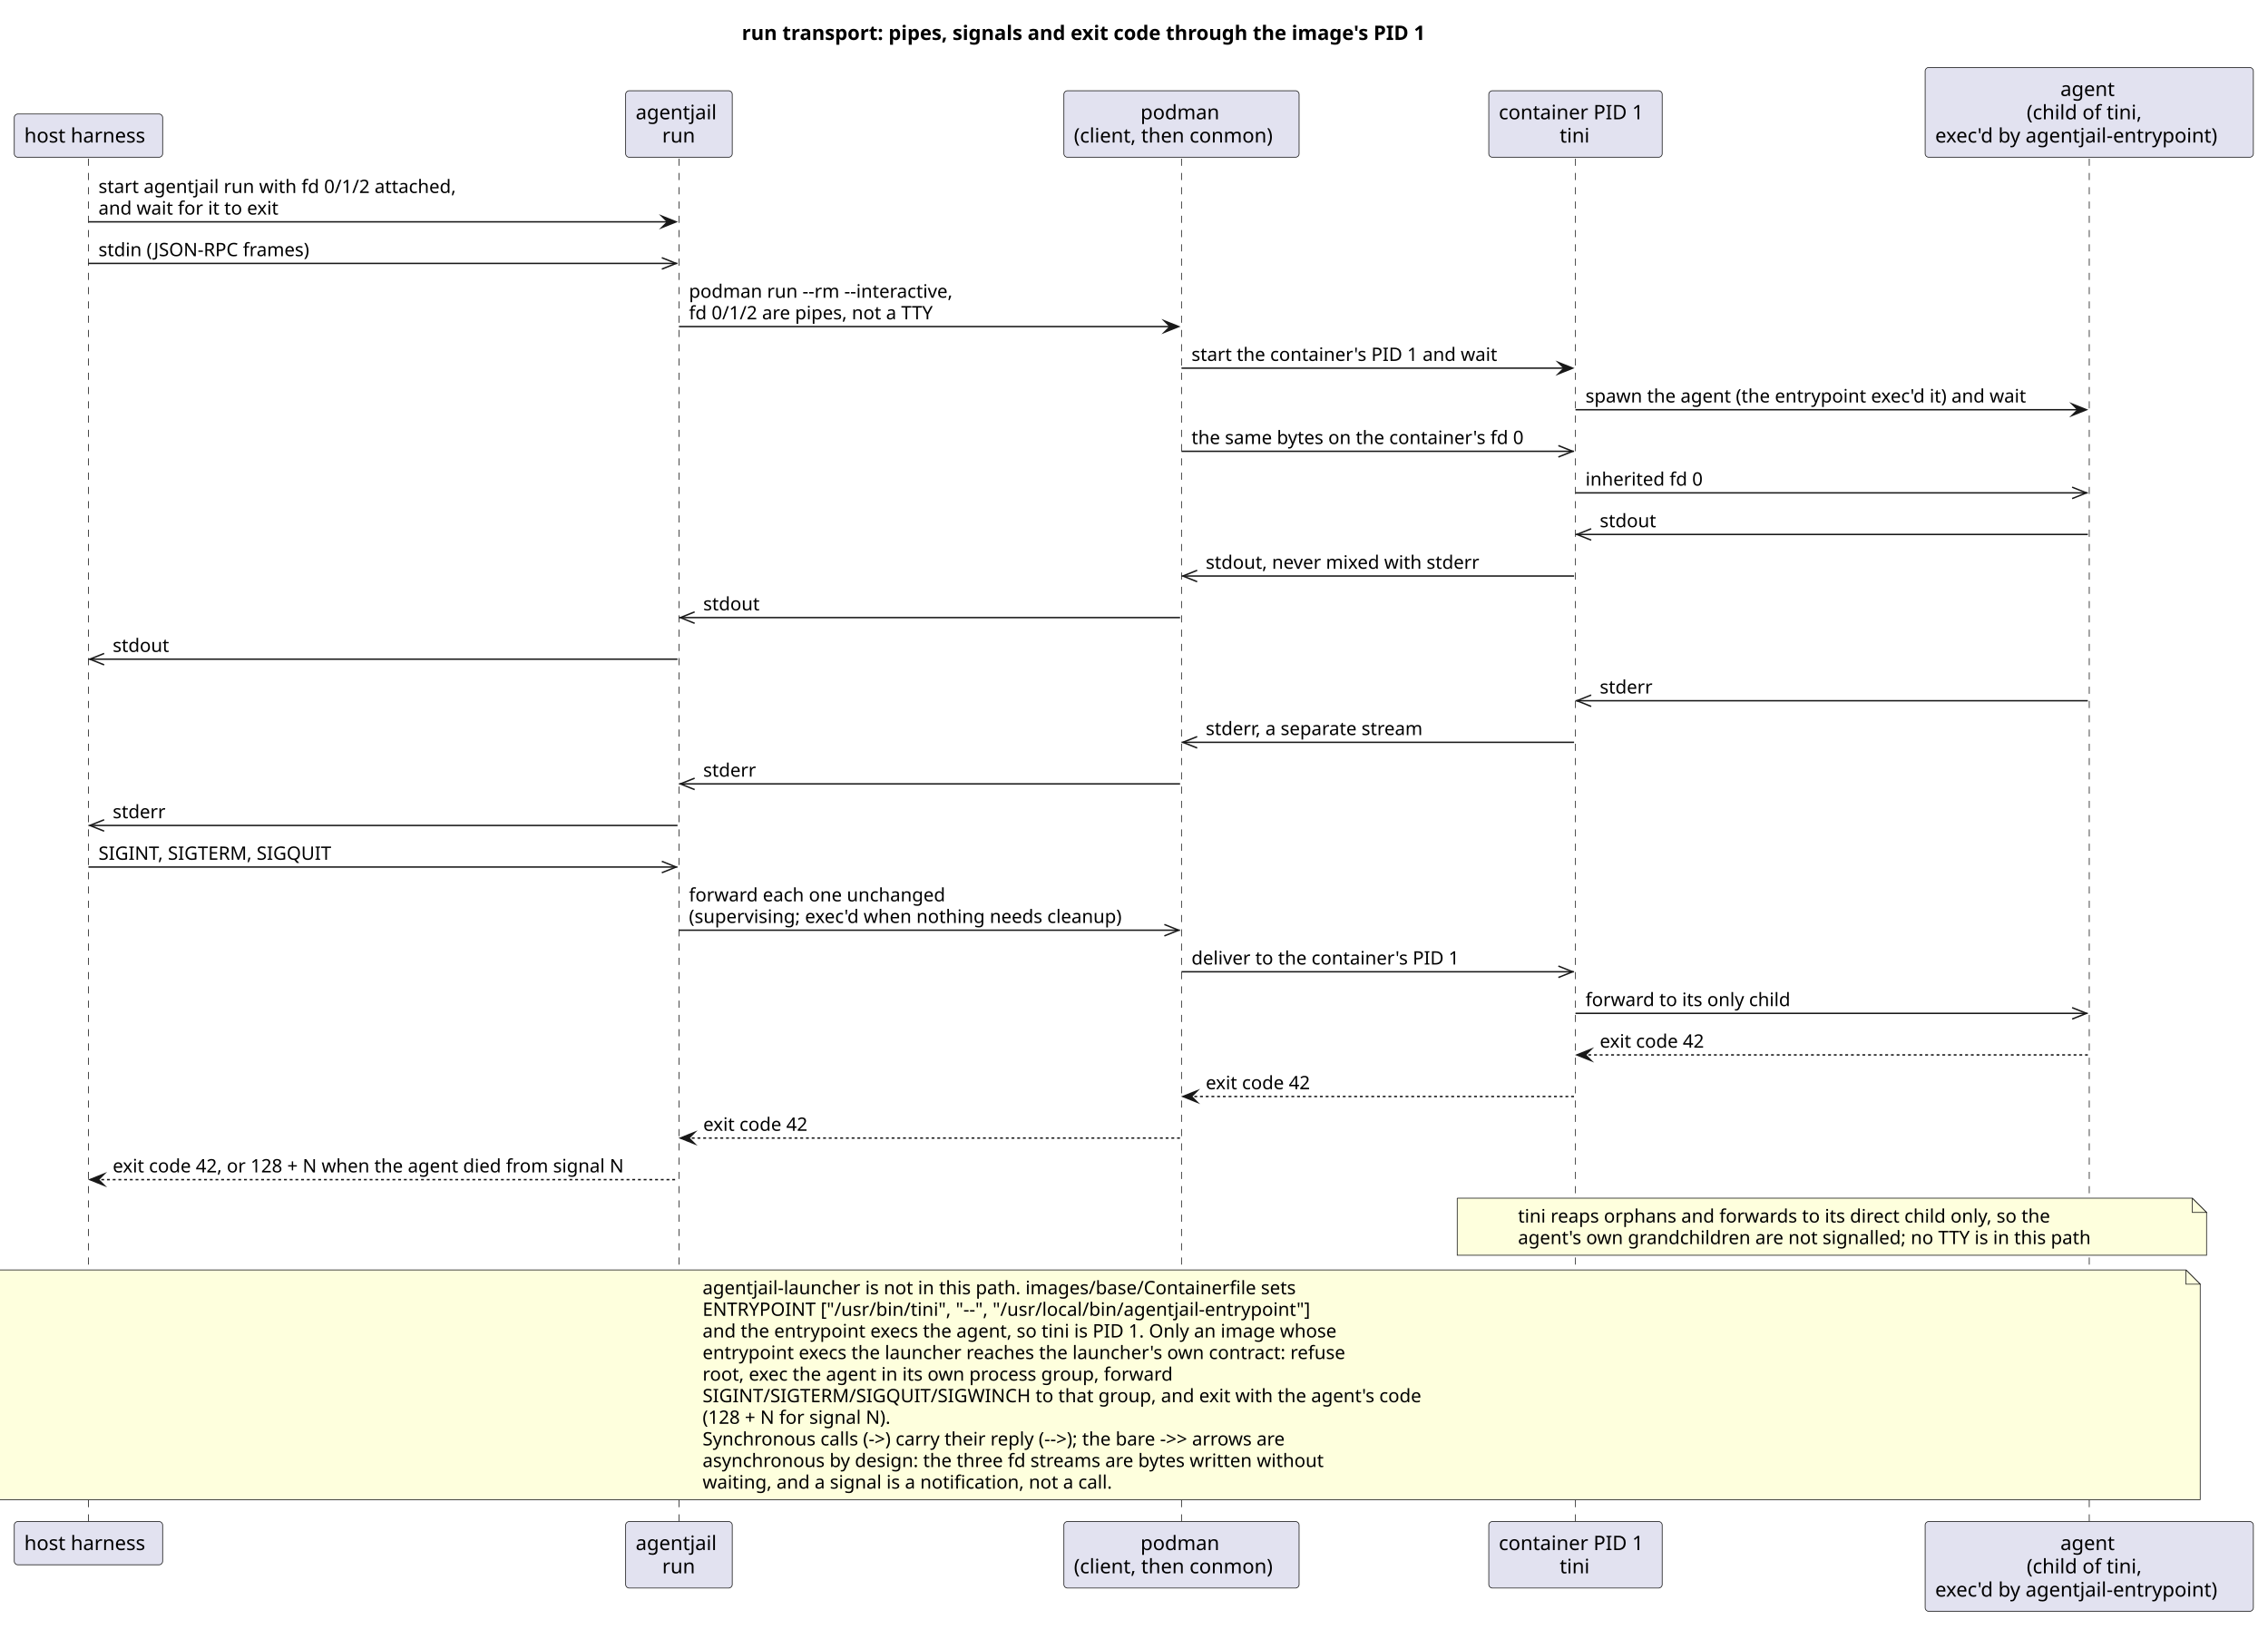
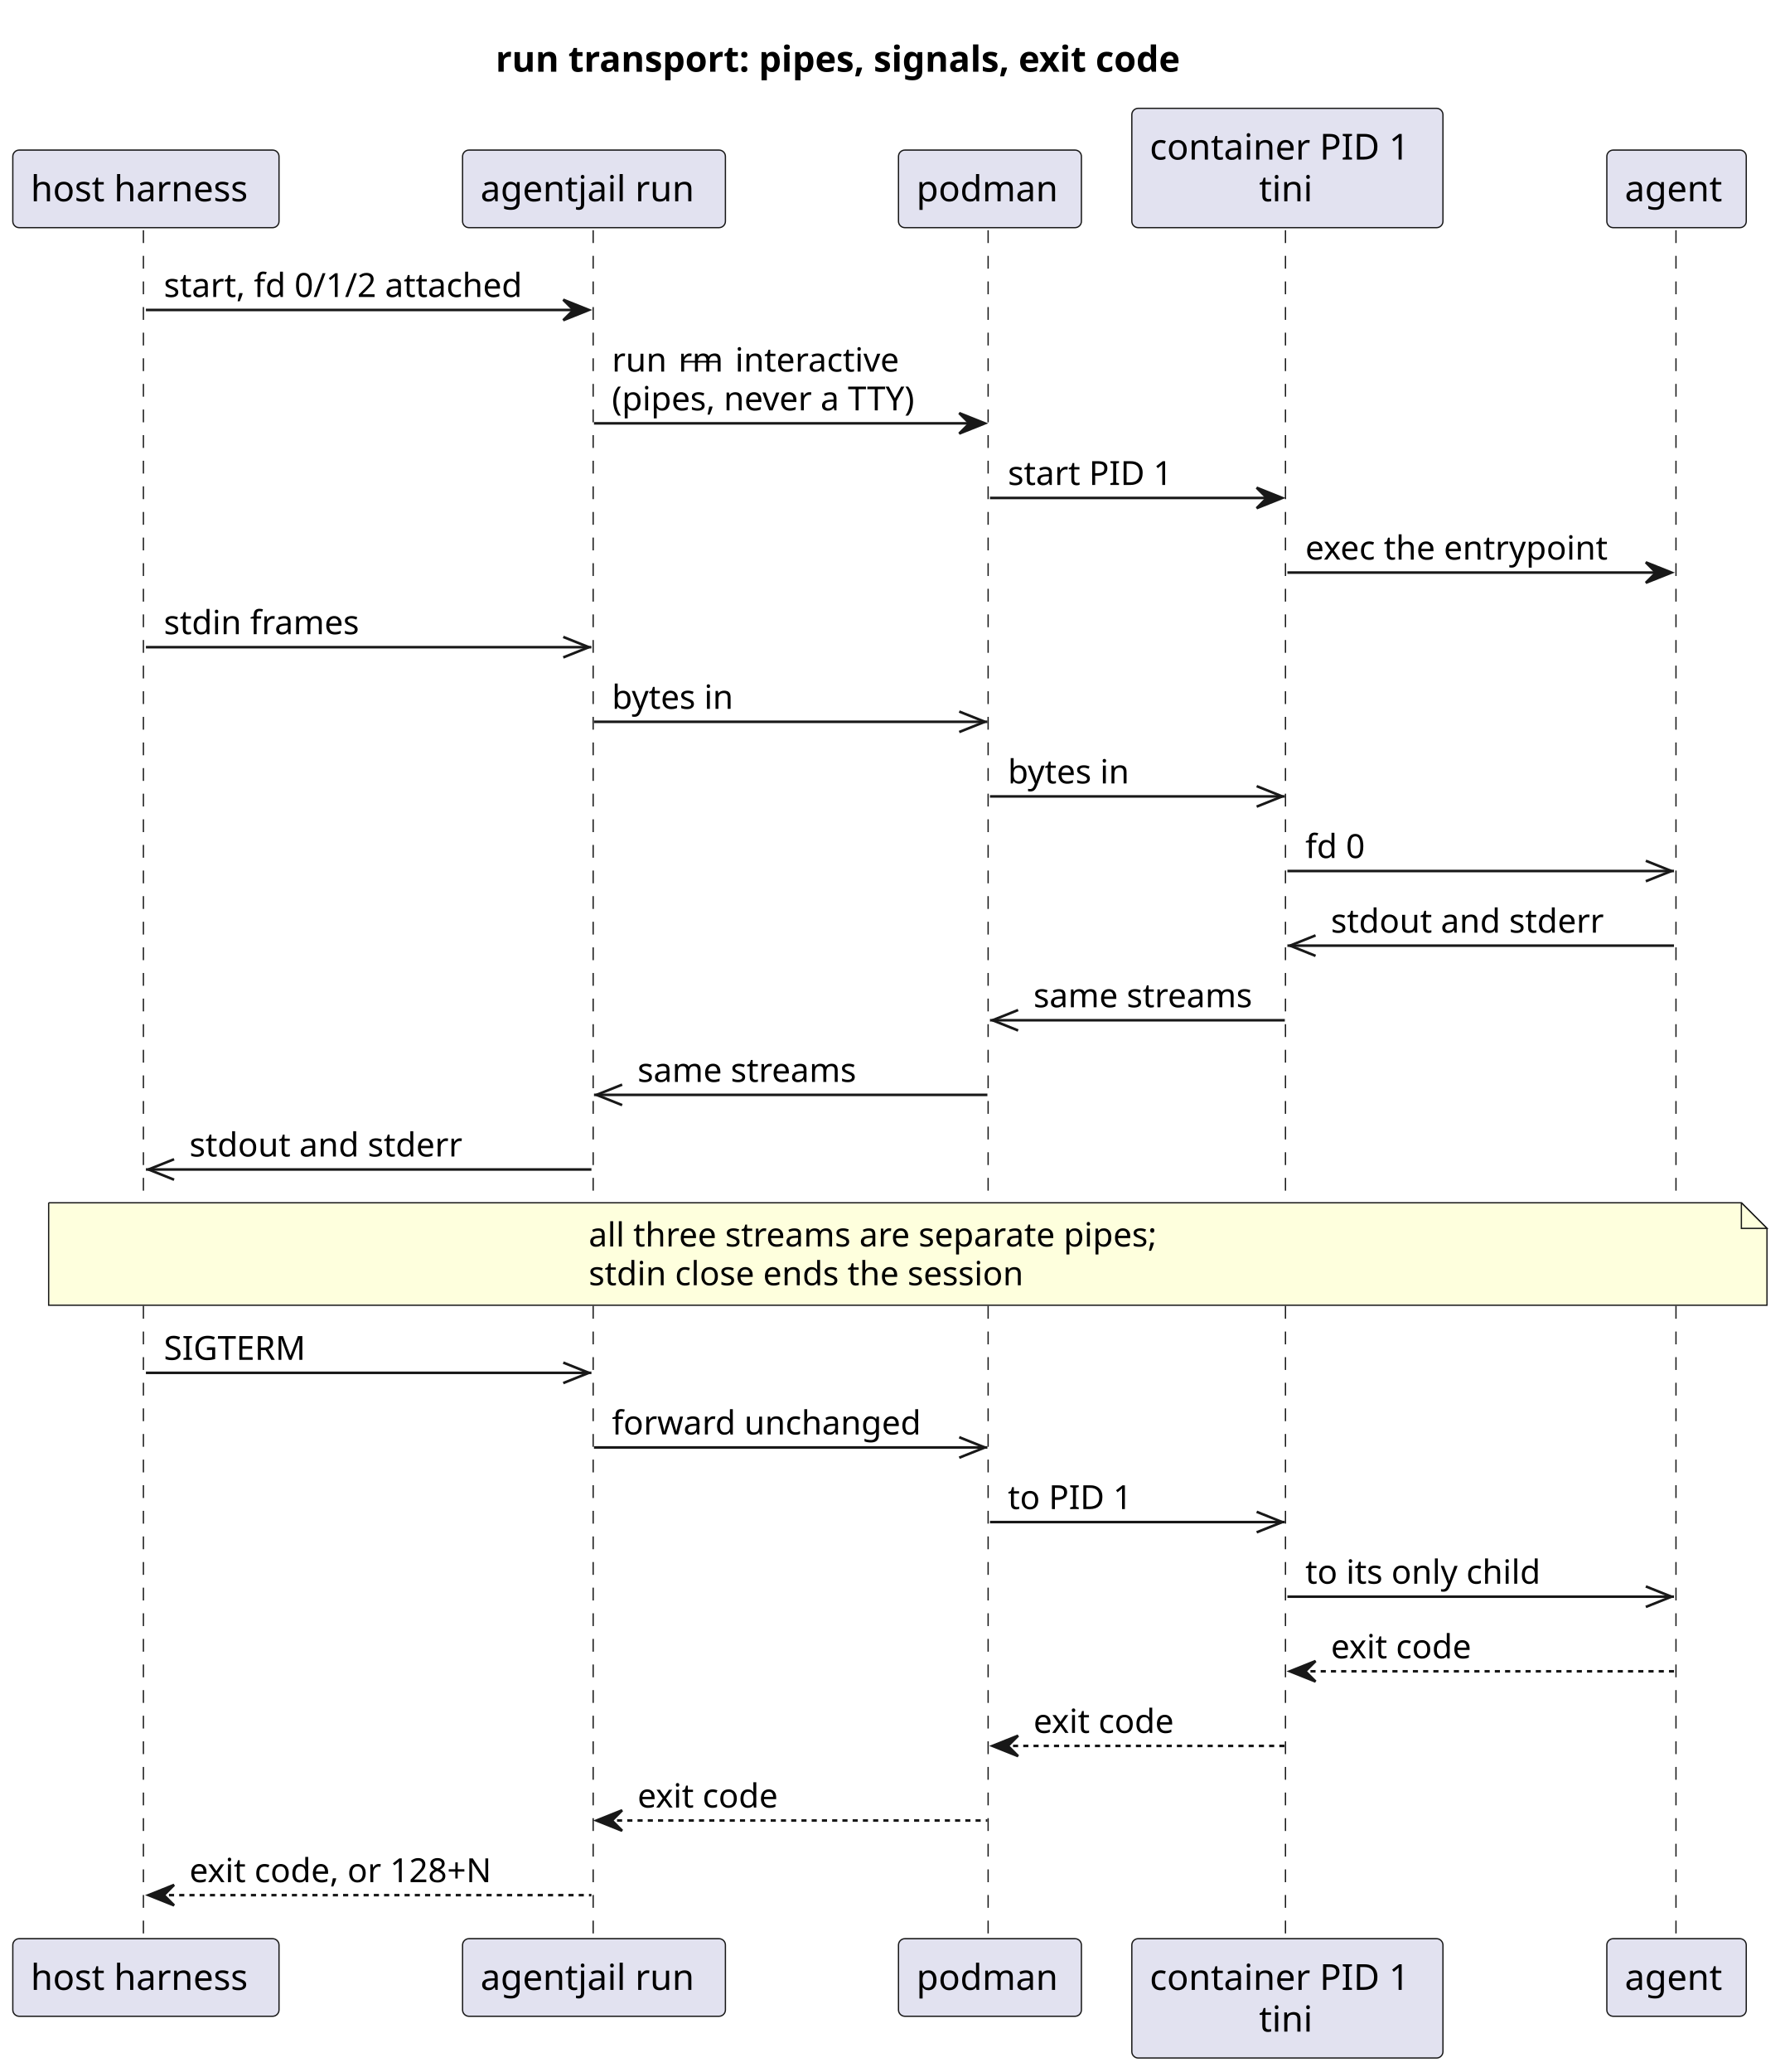
- <svg xmlns="http://www.w3.org/2000/svg" version="1.1" data-diagram-type="SEQUENCE" style="width:1589px;height:1141px;background:#FFFFFF;" width="1589px" height="1141px" viewBox="0 0 1589 1141" zoomAndPan="magnify" preserveAspectRatio="none" contentStyleType="text/css">
+ <svg xmlns="http://www.w3.org/2000/svg" contentStyleType="text/css" height="809px" preserveAspectRatio="none" style="width:697px;height:809px;background:#FFFFFF;" version="1.1" viewBox="0 0 697 809" width="697px" zoomAndPan="magnify">
  <defs />
-   <g font-family="sans-serif" lengthAdjust="spacing">
-     <g class="title" data-source-line="7">
-       <text x="519.72" y="27.995" fill="#000" font-size="14" textLength="548.297" font-weight="700">run transport: pipes, signals and exit code through the image's PID 1</text>
-     </g>
-     <g class="participant-lifeline" data-qualified-name="H" data-entity-uid="part1" id="part1-lifeline" data-source-line="9">
-       <g>
-         <rect x="58.477" y="111.188" width="8" height="955.047" fill="#000" fill-opacity="0" />
-         <line x1="61.977" y1="111.188" x2="61.977" y2="1066.234" style="stroke:#181818;stroke-width:0.5;stroke-dasharray:5,5;" />
-       </g>
-     </g>
-     <g class="participant-lifeline" data-qualified-name="C" data-entity-uid="part2" id="part2-lifeline" data-source-line="10">
-       <g>
-         <rect x="472.179" y="111.188" width="8" height="955.047" fill="#000" fill-opacity="0" />
-         <line x1="475.679" y1="111.188" x2="475.679" y2="1066.234" style="stroke:#181818;stroke-width:0.5;stroke-dasharray:5,5;" />
-       </g>
-     </g>
-     <g class="participant-lifeline" data-qualified-name="P" data-entity-uid="part3" id="part3-lifeline" data-source-line="11">
-       <g>
-         <rect x="824.27" y="111.188" width="8" height="955.047" fill="#000" fill-opacity="0" />
-         <line x1="827.77" y1="111.188" x2="827.77" y2="1066.234" style="stroke:#181818;stroke-width:0.5;stroke-dasharray:5,5;" />
-       </g>
-     </g>
-     <g class="participant-lifeline" data-qualified-name="T" data-entity-uid="part4" id="part4-lifeline" data-source-line="12">
-       <g>
-         <rect x="1100.316" y="111.188" width="8" height="955.047" fill="#000" fill-opacity="0" />
-         <line x1="1103.816" y1="111.188" x2="1103.816" y2="1066.234" style="stroke:#181818;stroke-width:0.5;stroke-dasharray:5,5;" />
-       </g>
-     </g>
-     <g class="participant-lifeline" data-qualified-name="A" data-entity-uid="part5" id="part5-lifeline" data-source-line="13">
-       <g>
-         <rect x="1460.266" y="111.188" width="8" height="955.047" fill="#000" fill-opacity="0" />
-         <line x1="1463.766" y1="111.188" x2="1463.766" y2="1066.234" style="stroke:#181818;stroke-width:0.5;stroke-dasharray:5,5;" />
-       </g>
-     </g>
-     <g class="participant participant-head" data-qualified-name="H" data-entity-uid="part1" id="part1-head" data-source-line="9">
-       <rect x="10" y="79.891" width="103.954" height="30.297" fill="#E2E2F0" style="stroke:#181818;stroke-width:0.5;" rx="2.5" ry="2.5" />
-       <text x="17" y="99.886" fill="#000" font-size="14" textLength="89.954">host harness</text>
-     </g>
-     <g class="participant participant-head" data-qualified-name="C" data-entity-uid="part2" id="part2-head" data-source-line="10">
-       <rect x="438.334" y="63.594" width="74.689" height="46.594" fill="#E2E2F0" style="stroke:#181818;stroke-width:0.5;" rx="2.5" ry="2.5" />
-       <text x="445.334" y="83.589" fill="#000" font-size="14" textLength="60.689">agentjail</text>
-       <text x="463.928" y="99.886" fill="#000" font-size="14" textLength="23.502">run</text>
-     </g>
-     <g class="participant participant-head" data-qualified-name="P" data-entity-uid="part3" id="part3-head" data-source-line="11">
-       <rect x="745.376" y="63.594" width="164.787" height="46.594" fill="#E2E2F0" style="stroke:#181818;stroke-width:0.5;" rx="2.5" ry="2.5" />
-       <text x="799.056" y="83.589" fill="#000" font-size="14" textLength="57.429">podman</text>
-       <text x="752.376" y="99.886" fill="#000" font-size="14" textLength="150.787">(client, then conmon)</text>
-     </g>
-     <g class="participant participant-head" data-qualified-name="T" data-entity-uid="part4" id="part4-head" data-source-line="12">
-       <rect x="1043.069" y="63.594" width="121.495" height="46.594" fill="#E2E2F0" style="stroke:#181818;stroke-width:0.5;" rx="2.5" ry="2.5" />
-       <text x="1050.069" y="83.589" fill="#000" font-size="14" textLength="107.495">container PID 1</text>
-       <text x="1092.746" y="99.886" fill="#000" font-size="14" textLength="22.142">tini</text>
-     </g>
-     <g class="participant participant-head" data-qualified-name="A" data-entity-uid="part5" id="part5-head" data-source-line="13">
-       <rect x="1348.796" y="47.297" width="229.94" height="62.891" fill="#E2E2F0" style="stroke:#181818;stroke-width:0.5;" rx="2.5" ry="2.5" />
-       <text x="1443.545" y="67.292" fill="#000" font-size="14" textLength="40.441">agent</text>
-       <text x="1419.924" y="83.589" fill="#000" font-size="14" textLength="87.685">(child of tini,</text>
-       <text x="1355.796" y="99.886" fill="#000" font-size="14" textLength="215.94">exec'd by agentjail-entrypoint)</text>
-     </g>
-     <g class="participant participant-tail" data-qualified-name="H" data-entity-uid="part1" id="part1-tail" data-source-line="9">
-       <rect x="10" y="1066.234" width="103.954" height="30.297" fill="#E2E2F0" style="stroke:#181818;stroke-width:0.5;" rx="2.5" ry="2.5" />
-       <text x="17" y="1086.229" fill="#000" font-size="14" textLength="89.954">host harness</text>
-     </g>
-     <g class="participant participant-tail" data-qualified-name="C" data-entity-uid="part2" id="part2-tail" data-source-line="10">
-       <rect x="438.334" y="1066.234" width="74.689" height="46.594" fill="#E2E2F0" style="stroke:#181818;stroke-width:0.5;" rx="2.5" ry="2.5" />
-       <text x="445.334" y="1086.229" fill="#000" font-size="14" textLength="60.689">agentjail</text>
-       <text x="463.928" y="1102.526" fill="#000" font-size="14" textLength="23.502">run</text>
-     </g>
-     <g class="participant participant-tail" data-qualified-name="P" data-entity-uid="part3" id="part3-tail" data-source-line="11">
-       <rect x="745.376" y="1066.234" width="164.787" height="46.594" fill="#E2E2F0" style="stroke:#181818;stroke-width:0.5;" rx="2.5" ry="2.5" />
-       <text x="799.056" y="1086.229" fill="#000" font-size="14" textLength="57.429">podman</text>
-       <text x="752.376" y="1102.526" fill="#000" font-size="14" textLength="150.787">(client, then conmon)</text>
-     </g>
-     <g class="participant participant-tail" data-qualified-name="T" data-entity-uid="part4" id="part4-tail" data-source-line="12">
-       <rect x="1043.069" y="1066.234" width="121.495" height="46.594" fill="#E2E2F0" style="stroke:#181818;stroke-width:0.5;" rx="2.5" ry="2.5" />
-       <text x="1050.069" y="1086.229" fill="#000" font-size="14" textLength="107.495">container PID 1</text>
-       <text x="1092.746" y="1102.526" fill="#000" font-size="14" textLength="22.142">tini</text>
-     </g>
-     <g class="participant participant-tail" data-qualified-name="A" data-entity-uid="part5" id="part5-tail" data-source-line="13">
-       <rect x="1348.796" y="1066.234" width="229.94" height="62.891" fill="#E2E2F0" style="stroke:#181818;stroke-width:0.5;" rx="2.5" ry="2.5" />
-       <text x="1443.545" y="1086.229" fill="#000" font-size="14" textLength="40.441">agent</text>
-       <text x="1419.924" y="1102.526" fill="#000" font-size="14" textLength="87.685">(child of tini,</text>
-       <text x="1355.796" y="1118.823" fill="#000" font-size="14" textLength="215.94">exec'd by agentjail-entrypoint)</text>
-     </g>
-     <g class="message" data-entity-1="part1" data-entity-2="part2" id="msg1" data-source-line="15">
-       <polygon points="463.679,151.453,473.679,155.453,463.679,159.453,467.679,155.453" fill="#181818" style="stroke:#181818;stroke-width:1;stroke-linejoin:miter;stroke-miterlimit:10;" />
-       <line x1="61.977" y1="155.453" x2="469.679" y2="155.453" style="stroke:#181818;stroke-width:1;" />
-       <text x="68.977" y="135.254" fill="#000" font-size="13" textLength="269.128">start agentjail run with fd 0/1/2 attached,</text>
-       <text x="68.977" y="150.387" fill="#000" font-size="13" textLength="136.462">and wait for it to exit</text>
-     </g>
-     <g class="message" data-entity-1="part1" data-entity-2="part2" id="msg2" data-source-line="16">
-       <line x1="473.679" y1="184.586" x2="463.679" y2="180.586" style="stroke:#181818;stroke-width:1;" />
-       <line x1="473.679" y1="184.586" x2="463.679" y2="188.586" style="stroke:#181818;stroke-width:1;" />
-       <line x1="61.977" y1="184.586" x2="474.679" y2="184.586" style="stroke:#181818;stroke-width:1;" />
-       <text x="68.977" y="179.52" fill="#000" font-size="13" textLength="158.387">stdin (JSON-RPC frames)</text>
-     </g>
-     <g class="message" data-entity-1="part2" data-entity-2="part3" id="msg3" data-source-line="17">
-       <polygon points="815.77,224.852,825.77,228.852,815.77,232.852,819.77,228.852" fill="#181818" style="stroke:#181818;stroke-width:1;stroke-linejoin:miter;stroke-miterlimit:10;" />
-       <line x1="475.679" y1="228.852" x2="821.77" y2="228.852" style="stroke:#181818;stroke-width:1;" />
-       <text x="482.679" y="208.653" fill="#000" font-size="13" textLength="198.256">podman run --rm --interactive,</text>
-       <text x="482.679" y="223.786" fill="#000" font-size="13" textLength="184.603">fd 0/1/2 are pipes, not a TTY</text>
-     </g>
-     <g class="message" data-entity-1="part3" data-entity-2="part4" id="msg4" data-source-line="18">
-       <polygon points="1091.816,253.984,1101.816,257.984,1091.816,261.984,1095.816,257.984" fill="#181818" style="stroke:#181818;stroke-width:1;stroke-linejoin:miter;stroke-miterlimit:10;" />
-       <line x1="827.77" y1="257.984" x2="1097.816" y2="257.984" style="stroke:#181818;stroke-width:1;" />
-       <text x="834.77" y="252.918" fill="#000" font-size="13" textLength="230.071">start the container's PID 1 and wait</text>
-     </g>
-     <g class="message" data-entity-1="part4" data-entity-2="part5" id="msg5" data-source-line="19">
-       <polygon points="1451.766,283.117,1461.766,287.117,1451.766,291.117,1455.766,287.117" fill="#181818" style="stroke:#181818;stroke-width:1;stroke-linejoin:miter;stroke-miterlimit:10;" />
-       <line x1="1103.816" y1="287.117" x2="1457.766" y2="287.117" style="stroke:#181818;stroke-width:1;" />
-       <text x="1110.816" y="282.051" fill="#000" font-size="13" textLength="335.95">spawn the agent (the entrypoint exec'd it) and wait</text>
-     </g>
-     <g class="message" data-entity-1="part3" data-entity-2="part4" id="msg6" data-source-line="20">
-       <line x1="1101.816" y1="316.25" x2="1091.816" y2="312.25" style="stroke:#181818;stroke-width:1;" />
-       <line x1="1101.816" y1="316.25" x2="1091.816" y2="320.25" style="stroke:#181818;stroke-width:1;" />
-       <line x1="827.77" y1="316.25" x2="1102.816" y2="316.25" style="stroke:#181818;stroke-width:1;" />
-       <text x="834.77" y="311.184" fill="#000" font-size="13" textLength="252.046">the same bytes on the container's fd 0</text>
-     </g>
-     <g class="message" data-entity-1="part4" data-entity-2="part5" id="msg7" data-source-line="21">
-       <line x1="1461.766" y1="345.383" x2="1451.766" y2="341.383" style="stroke:#181818;stroke-width:1;" />
-       <line x1="1461.766" y1="345.383" x2="1451.766" y2="349.383" style="stroke:#181818;stroke-width:1;" />
-       <line x1="1103.816" y1="345.383" x2="1462.766" y2="345.383" style="stroke:#181818;stroke-width:1;" />
-       <text x="1110.816" y="340.317" fill="#000" font-size="13" textLength="87.756">inherited fd 0</text>
-     </g>
-     <g class="message" data-entity-1="part5" data-entity-2="part4" id="msg8" data-source-line="22">
-       <line x1="1104.816" y1="374.516" x2="1114.816" y2="370.516" style="stroke:#181818;stroke-width:1;" />
-       <line x1="1104.816" y1="374.516" x2="1114.816" y2="378.516" style="stroke:#181818;stroke-width:1;" />
-       <line x1="1103.816" y1="374.516" x2="1462.766" y2="374.516" style="stroke:#181818;stroke-width:1;" />
-       <text x="1120.816" y="369.45" fill="#000" font-size="13" textLength="41.412">stdout</text>
-     </g>
-     <g class="message" data-entity-1="part4" data-entity-2="part3" id="msg9" data-source-line="23">
-       <line x1="828.77" y1="403.648" x2="838.77" y2="399.648" style="stroke:#181818;stroke-width:1;" />
-       <line x1="828.77" y1="403.648" x2="838.77" y2="407.648" style="stroke:#181818;stroke-width:1;" />
-       <line x1="827.77" y1="403.648" x2="1102.816" y2="403.648" style="stroke:#181818;stroke-width:1;" />
-       <text x="844.77" y="398.583" fill="#000" font-size="13" textLength="205.956">stdout, never mixed with stderr</text>
-     </g>
-     <g class="message" data-entity-1="part3" data-entity-2="part2" id="msg10" data-source-line="24">
-       <line x1="476.679" y1="432.781" x2="486.679" y2="428.781" style="stroke:#181818;stroke-width:1;" />
-       <line x1="476.679" y1="432.781" x2="486.679" y2="436.781" style="stroke:#181818;stroke-width:1;" />
-       <line x1="475.679" y1="432.781" x2="826.77" y2="432.781" style="stroke:#181818;stroke-width:1;" />
-       <text x="492.679" y="427.715" fill="#000" font-size="13" textLength="41.412">stdout</text>
-     </g>
-     <g class="message" data-entity-1="part2" data-entity-2="part1" id="msg11" data-source-line="25">
-       <line x1="62.977" y1="461.914" x2="72.977" y2="457.914" style="stroke:#181818;stroke-width:1;" />
-       <line x1="62.977" y1="461.914" x2="72.977" y2="465.914" style="stroke:#181818;stroke-width:1;" />
-       <line x1="61.977" y1="461.914" x2="474.679" y2="461.914" style="stroke:#181818;stroke-width:1;" />
-       <text x="78.977" y="456.848" fill="#000" font-size="13" textLength="41.412">stdout</text>
-     </g>
-     <g class="message" data-entity-1="part5" data-entity-2="part4" id="msg12" data-source-line="26">
-       <line x1="1104.816" y1="491.047" x2="1114.816" y2="487.047" style="stroke:#181818;stroke-width:1;" />
-       <line x1="1104.816" y1="491.047" x2="1114.816" y2="495.047" style="stroke:#181818;stroke-width:1;" />
-       <line x1="1103.816" y1="491.047" x2="1462.766" y2="491.047" style="stroke:#181818;stroke-width:1;" />
-       <text x="1120.816" y="485.981" fill="#000" font-size="13" textLength="38.81">stderr</text>
-     </g>
-     <g class="message" data-entity-1="part4" data-entity-2="part3" id="msg13" data-source-line="27">
-       <line x1="828.77" y1="520.18" x2="838.77" y2="516.18" style="stroke:#181818;stroke-width:1;" />
-       <line x1="828.77" y1="520.18" x2="838.77" y2="524.18" style="stroke:#181818;stroke-width:1;" />
-       <line x1="827.77" y1="520.18" x2="1102.816" y2="520.18" style="stroke:#181818;stroke-width:1;" />
-       <text x="844.77" y="515.114" fill="#000" font-size="13" textLength="166.543">stderr, a separate stream</text>
-     </g>
-     <g class="message" data-entity-1="part3" data-entity-2="part2" id="msg14" data-source-line="28">
-       <line x1="476.679" y1="549.313" x2="486.679" y2="545.313" style="stroke:#181818;stroke-width:1;" />
-       <line x1="476.679" y1="549.313" x2="486.679" y2="553.313" style="stroke:#181818;stroke-width:1;" />
-       <line x1="475.679" y1="549.313" x2="826.77" y2="549.313" style="stroke:#181818;stroke-width:1;" />
-       <text x="492.679" y="544.247" fill="#000" font-size="13" textLength="38.81">stderr</text>
-     </g>
-     <g class="message" data-entity-1="part2" data-entity-2="part1" id="msg15" data-source-line="29">
-       <line x1="62.977" y1="578.445" x2="72.977" y2="574.445" style="stroke:#181818;stroke-width:1;" />
-       <line x1="62.977" y1="578.445" x2="72.977" y2="582.445" style="stroke:#181818;stroke-width:1;" />
-       <line x1="61.977" y1="578.445" x2="474.679" y2="578.445" style="stroke:#181818;stroke-width:1;" />
-       <text x="78.977" y="573.379" fill="#000" font-size="13" textLength="38.81">stderr</text>
-     </g>
-     <g class="message" data-entity-1="part1" data-entity-2="part2" id="msg16" data-source-line="30">
-       <line x1="473.679" y1="607.578" x2="463.679" y2="603.578" style="stroke:#181818;stroke-width:1;" />
-       <line x1="473.679" y1="607.578" x2="463.679" y2="611.578" style="stroke:#181818;stroke-width:1;" />
-       <line x1="61.977" y1="607.578" x2="474.679" y2="607.578" style="stroke:#181818;stroke-width:1;" />
-       <text x="68.977" y="602.512" fill="#000" font-size="13" textLength="172.434">SIGINT, SIGTERM, SIGQUIT</text>
-     </g>
-     <g class="message" data-entity-1="part2" data-entity-2="part3" id="msg17" data-source-line="31">
-       <line x1="825.77" y1="651.844" x2="815.77" y2="647.844" style="stroke:#181818;stroke-width:1;" />
-       <line x1="825.77" y1="651.844" x2="815.77" y2="655.844" style="stroke:#181818;stroke-width:1;" />
-       <line x1="475.679" y1="651.844" x2="826.77" y2="651.844" style="stroke:#181818;stroke-width:1;" />
-       <text x="482.679" y="631.645" fill="#000" font-size="13" textLength="190.582">forward each one unchanged</text>
-       <text x="482.679" y="646.778" fill="#000" font-size="13" textLength="328.091">(supervising; exec'd when nothing needs cleanup)</text>
-     </g>
-     <g class="message" data-entity-1="part3" data-entity-2="part4" id="msg18" data-source-line="32">
-       <line x1="1101.816" y1="680.977" x2="1091.816" y2="676.977" style="stroke:#181818;stroke-width:1;" />
-       <line x1="1101.816" y1="680.977" x2="1091.816" y2="684.977" style="stroke:#181818;stroke-width:1;" />
-       <line x1="827.77" y1="680.977" x2="1102.816" y2="680.977" style="stroke:#181818;stroke-width:1;" />
-       <text x="834.77" y="675.911" fill="#000" font-size="13" textLength="201.456">deliver to the container's PID 1</text>
-     </g>
-     <g class="message" data-entity-1="part4" data-entity-2="part5" id="msg19" data-source-line="33">
-       <line x1="1461.766" y1="710.109" x2="1451.766" y2="706.109" style="stroke:#181818;stroke-width:1;" />
-       <line x1="1461.766" y1="710.109" x2="1451.766" y2="714.109" style="stroke:#181818;stroke-width:1;" />
-       <line x1="1103.816" y1="710.109" x2="1462.766" y2="710.109" style="stroke:#181818;stroke-width:1;" />
-       <text x="1110.816" y="705.043" fill="#000" font-size="13" textLength="153.493">forward to its only child</text>
-     </g>
-     <g class="message" data-entity-1="part5" data-entity-2="part4" id="msg20" data-source-line="34">
-       <polygon points="1114.816,735.242,1104.816,739.242,1114.816,743.242,1110.816,739.242" fill="#181818" style="stroke:#181818;stroke-width:1;stroke-linejoin:miter;stroke-miterlimit:10;" />
-       <line x1="1108.816" y1="739.242" x2="1462.766" y2="739.242" style="stroke:#181818;stroke-width:1;stroke-dasharray:2,2;" />
-       <text x="1120.816" y="734.176" fill="#000" font-size="13" textLength="80.558">exit code 42</text>
-     </g>
-     <g class="message" data-entity-1="part4" data-entity-2="part3" id="msg21" data-source-line="35">
-       <polygon points="838.77,764.375,828.77,768.375,838.77,772.375,834.77,768.375" fill="#181818" style="stroke:#181818;stroke-width:1;stroke-linejoin:miter;stroke-miterlimit:10;" />
-       <line x1="832.77" y1="768.375" x2="1102.816" y2="768.375" style="stroke:#181818;stroke-width:1;stroke-dasharray:2,2;" />
-       <text x="844.77" y="763.309" fill="#000" font-size="13" textLength="80.558">exit code 42</text>
-     </g>
-     <g class="message" data-entity-1="part3" data-entity-2="part2" id="msg22" data-source-line="36">
-       <polygon points="486.679,793.508,476.679,797.508,486.679,801.508,482.679,797.508" fill="#181818" style="stroke:#181818;stroke-width:1;stroke-linejoin:miter;stroke-miterlimit:10;" />
-       <line x1="480.679" y1="797.508" x2="826.77" y2="797.508" style="stroke:#181818;stroke-width:1;stroke-dasharray:2,2;" />
-       <text x="492.679" y="792.442" fill="#000" font-size="13" textLength="80.558">exit code 42</text>
-     </g>
-     <g class="message" data-entity-1="part2" data-entity-2="part1" id="msg23" data-source-line="37">
-       <polygon points="72.977,822.641,62.977,826.641,72.977,830.641,68.977,826.641" fill="#181818" style="stroke:#181818;stroke-width:1;stroke-linejoin:miter;stroke-miterlimit:10;" />
-       <line x1="66.977" y1="826.641" x2="474.679" y2="826.641" style="stroke:#181818;stroke-width:1;stroke-dasharray:2,2;" />
-       <text x="78.977" y="821.575" fill="#000" font-size="13" textLength="389.702">exit code 42, or 128 + N when the agent died from signal N</text>
-     </g>
-     <path d="M1020.958,839.641 L1020.958,879.641 L1545.958,879.641 L1545.958,849.641 L1535.958,839.641 L1020.958,839.641" style="stroke:#181818;stroke-width:0.5;" fill="#FEFFDD" />
-     <path d="M1535.958,839.641 L1535.958,849.641 L1545.958,849.641 L1535.958,839.641" style="stroke:#181818;stroke-width:0.5;" fill="#FEFFDD" />
-     <text x="1063.541" y="856.708" fill="#000" font-size="13" textLength="400.956">tini reaps orphans and forwards to its direct child only, so the</text>
-     <text x="1063.541" y="871.84" fill="#000" font-size="13" textLength="431.501">agent's own grandchildren are not signalled; no TTY is in this path</text>
-     <path d="M-16.497,889.906 L-16.497,1050.906 L1541.503,1050.906 L1541.503,899.906 L1531.503,889.906 L-16.497,889.906" style="stroke:#181818;stroke-width:0.5;" fill="#FEFFDD" />
-     <path d="M1531.503,889.906 L1531.503,899.906 L1541.503,899.906 L1531.503,889.906" style="stroke:#181818;stroke-width:0.5;" fill="#FEFFDD" />
-     <text x="492.218" y="906.973" fill="#000" font-size="13" textLength="444.672">agentjail-launcher is not in this path. images/base/Containerfile sets</text>
-     <text x="492.218" y="922.106" fill="#000" font-size="13" textLength="449.49">ENTRYPOINT ["/usr/bin/tini", "--", "/usr/local/bin/agentjail-entrypoint"]</text>
-     <text x="492.218" y="937.239" fill="#000" font-size="13" textLength="479.629">and the entrypoint execs the agent, so tini is PID 1. Only an image whose</text>
-     <text x="492.218" y="952.372" fill="#000" font-size="13" textLength="486.51">entrypoint execs the launcher reaches the launcher's own contract: refuse</text>
-     <text x="492.218" y="967.504" fill="#000" font-size="13" textLength="354.041">root, exec the agent in its own process group, forward</text>
-     <text x="492.218" y="982.637" fill="#000" font-size="13" textLength="532.308">SIGINT/SIGTERM/SIGQUIT/SIGWINCH to that group, and exit with the agent's code</text>
-     <text x="492.218" y="997.77" fill="#000" font-size="13" textLength="146.421">(128 + N for signal N).</text>
-     <text x="492.218" y="1012.903" fill="#000" font-size="13" textLength="458.548">Synchronous calls (-&gt;) carry their reply (--&gt;); the bare -&gt;&gt; arrows are</text>
-     <text x="492.218" y="1028.036" fill="#000" font-size="13" textLength="468.806">asynchronous by design: the three fd streams are bytes written without</text>
-     <text x="492.218" y="1043.168" fill="#000" font-size="13" textLength="310.927">waiting, and a signal is a notification, not a call.</text>
+   <g>
+     <text fill="#000000" font-family="sans-serif" font-size="14" font-weight="bold" lengthAdjust="spacing" textLength="307.843" x="193.53" y="27.995">run transport: pipes, signals, exit code</text>
+     <line style="stroke:#181818;stroke-width:0.5;stroke-dasharray:5.0,5.0;" x1="56" x2="56" y1="89.891" y2="757.945" />
+     <line style="stroke:#181818;stroke-width:0.5;stroke-dasharray:5.0,5.0;" x1="231.629" x2="231.629" y1="89.891" y2="757.945" />
+     <line style="stroke:#181818;stroke-width:0.5;stroke-dasharray:5.0,5.0;" x1="385.857" x2="385.857" y1="89.891" y2="757.945" />
+     <line style="stroke:#181818;stroke-width:0.5;stroke-dasharray:5.0,5.0;" x1="501.973" x2="501.973" y1="89.891" y2="757.945" />
+     <line style="stroke:#181818;stroke-width:0.5;stroke-dasharray:5.0,5.0;" x1="654.462" x2="654.462" y1="89.891" y2="757.945" />
+     <rect fill="#E2E2F0" height="30.297" rx="2.5" ry="2.5" style="stroke:#181818;stroke-width:0.5;" width="103.954" x="5" y="58.594" />
+     <text fill="#000000" font-family="sans-serif" font-size="14" lengthAdjust="spacing" textLength="89.954" x="12" y="78.589">host harness</text>
+     <rect fill="#E2E2F0" height="30.297" rx="2.5" ry="2.5" style="stroke:#181818;stroke-width:0.5;" width="103.954" x="5" y="756.945" />
+     <text fill="#000000" font-family="sans-serif" font-size="14" lengthAdjust="spacing" textLength="89.954" x="12" y="776.94">host harness</text>
+     <rect fill="#E2E2F0" height="30.297" rx="2.5" ry="2.5" style="stroke:#181818;stroke-width:0.5;" width="102.642" x="180.629" y="58.594" />
+     <text fill="#000000" font-family="sans-serif" font-size="14" lengthAdjust="spacing" textLength="88.642" x="187.629" y="78.589">agentjail run</text>
+     <rect fill="#E2E2F0" height="30.297" rx="2.5" ry="2.5" style="stroke:#181818;stroke-width:0.5;" width="102.642" x="180.629" y="756.945" />
+     <text fill="#000000" font-family="sans-serif" font-size="14" lengthAdjust="spacing" textLength="88.642" x="187.629" y="776.94">agentjail run</text>
+     <rect fill="#E2E2F0" height="30.297" rx="2.5" ry="2.5" style="stroke:#181818;stroke-width:0.5;" width="71.429" x="350.857" y="58.594" />
+     <text fill="#000000" font-family="sans-serif" font-size="14" lengthAdjust="spacing" textLength="57.429" x="357.857" y="78.589">podman</text>
+     <rect fill="#E2E2F0" height="30.297" rx="2.5" ry="2.5" style="stroke:#181818;stroke-width:0.5;" width="71.429" x="350.857" y="756.945" />
+     <text fill="#000000" font-family="sans-serif" font-size="14" lengthAdjust="spacing" textLength="57.429" x="357.857" y="776.94">podman</text>
+     <rect fill="#E2E2F0" height="46.594" rx="2.5" ry="2.5" style="stroke:#181818;stroke-width:0.5;" width="121.495" x="441.973" y="42.297" />
+     <text fill="#000000" font-family="sans-serif" font-size="14" lengthAdjust="spacing" textLength="107.495" x="448.973" y="62.292">container PID 1</text>
+     <text fill="#000000" font-family="sans-serif" font-size="14" lengthAdjust="spacing" textLength="22.142" x="491.65" y="78.589">tini</text>
+     <rect fill="#E2E2F0" height="46.594" rx="2.5" ry="2.5" style="stroke:#181818;stroke-width:0.5;" width="121.495" x="441.973" y="756.945" />
+     <text fill="#000000" font-family="sans-serif" font-size="14" lengthAdjust="spacing" textLength="107.495" x="448.973" y="776.94">container PID 1</text>
+     <text fill="#000000" font-family="sans-serif" font-size="14" lengthAdjust="spacing" textLength="22.142" x="491.65" y="793.237">tini</text>
+     <rect fill="#E2E2F0" height="30.297" rx="2.5" ry="2.5" style="stroke:#181818;stroke-width:0.5;" width="54.441" x="627.462" y="58.594" />
+     <text fill="#000000" font-family="sans-serif" font-size="14" lengthAdjust="spacing" textLength="40.441" x="634.462" y="78.589">agent</text>
+     <rect fill="#E2E2F0" height="30.297" rx="2.5" ry="2.5" style="stroke:#181818;stroke-width:0.5;" width="54.441" x="627.462" y="756.945" />
+     <text fill="#000000" font-family="sans-serif" font-size="14" lengthAdjust="spacing" textLength="40.441" x="634.462" y="776.94">agent</text>
+     <polygon fill="#181818" points="219.95,117.023,229.95,121.023,219.95,125.023,223.95,121.023" style="stroke:#181818;stroke-width:1;" />
+     <line style="stroke:#181818;stroke-width:1;" x1="56.977" x2="225.95" y1="121.023" y2="121.023" />
+     <text fill="#000000" font-family="sans-serif" font-size="13" lengthAdjust="spacing" textLength="150.973" x="63.977" y="115.957">start, fd 0/1/2 attached</text>
+     <polygon fill="#181818" points="374.572,161.289,384.572,165.289,374.572,169.289,378.572,165.289" style="stroke:#181818;stroke-width:1;" />
+     <line style="stroke:#181818;stroke-width:1;" x1="231.95" x2="380.572" y1="165.289" y2="165.289" />
+     <text fill="#000000" font-family="sans-serif" font-size="13" lengthAdjust="spacing" textLength="21.823" x="238.95" y="145.09">run</text>
+     <text fill="#000000" font-family="sans-serif" font-size="13" lengthAdjust="spacing" text-decoration="line-through" textLength="18.008" x="264.905" y="145.09">rm</text>
+     <text fill="#000000" font-family="sans-serif" font-size="13" lengthAdjust="spacing" textLength="69.805" x="287.046" y="145.09">interactive</text>
+     <text fill="#000000" font-family="sans-serif" font-size="13" lengthAdjust="spacing" textLength="130.622" x="238.95" y="160.223">(pipes, never a TTY)</text>
+     <polygon fill="#181818" points="490.721,190.422,500.721,194.422,490.721,198.422,494.721,194.422" style="stroke:#181818;stroke-width:1;" />
+     <line style="stroke:#181818;stroke-width:1;" x1="386.572" x2="496.721" y1="194.422" y2="194.422" />
+     <text fill="#000000" font-family="sans-serif" font-size="13" lengthAdjust="spacing" textLength="68.498" x="393.572" y="189.356">start PID 1</text>
+     <polygon fill="#181818" points="642.683,219.555,652.683,223.555,642.683,227.555,646.683,223.555" style="stroke:#181818;stroke-width:1;" />
+     <line style="stroke:#181818;stroke-width:1;" x1="502.721" x2="648.683" y1="223.555" y2="223.555" />
+     <text fill="#000000" font-family="sans-serif" font-size="13" lengthAdjust="spacing" textLength="127.962" x="509.721" y="218.489">exec the entrypoint</text>
+     <line style="stroke:#181818;stroke-width:1;" x1="229.95" x2="219.95" y1="252.688" y2="248.688" />
+     <line style="stroke:#181818;stroke-width:1;" x1="229.95" x2="219.95" y1="252.688" y2="256.688" />
+     <line style="stroke:#181818;stroke-width:1;" x1="56.977" x2="230.95" y1="252.688" y2="252.688" />
+     <text fill="#000000" font-family="sans-serif" font-size="13" lengthAdjust="spacing" textLength="81.428" x="63.977" y="247.622">stdin frames</text>
+     <line style="stroke:#181818;stroke-width:1;" x1="384.572" x2="374.572" y1="281.82" y2="277.82" />
+     <line style="stroke:#181818;stroke-width:1;" x1="384.572" x2="374.572" y1="281.82" y2="285.82" />
+     <line style="stroke:#181818;stroke-width:1;" x1="231.95" x2="385.572" y1="281.82" y2="281.82" />
+     <text fill="#000000" font-family="sans-serif" font-size="13" lengthAdjust="spacing" textLength="51.797" x="238.95" y="276.754">bytes in</text>
+     <line style="stroke:#181818;stroke-width:1;" x1="500.721" x2="490.721" y1="310.953" y2="306.953" />
+     <line style="stroke:#181818;stroke-width:1;" x1="500.721" x2="490.721" y1="310.953" y2="314.953" />
+     <line style="stroke:#181818;stroke-width:1;" x1="386.572" x2="501.721" y1="310.953" y2="310.953" />
+     <text fill="#000000" font-family="sans-serif" font-size="13" lengthAdjust="spacing" textLength="51.797" x="393.572" y="305.887">bytes in</text>
+     <line style="stroke:#181818;stroke-width:1;" x1="652.683" x2="642.683" y1="340.086" y2="336.086" />
+     <line style="stroke:#181818;stroke-width:1;" x1="652.683" x2="642.683" y1="340.086" y2="344.086" />
+     <line style="stroke:#181818;stroke-width:1;" x1="502.721" x2="653.683" y1="340.086" y2="340.086" />
+     <text fill="#000000" font-family="sans-serif" font-size="13" lengthAdjust="spacing" textLength="25.232" x="509.721" y="335.02">fd 0</text>
+     <line style="stroke:#181818;stroke-width:1;" x1="503.721" x2="513.721" y1="369.219" y2="365.219" />
+     <line style="stroke:#181818;stroke-width:1;" x1="503.721" x2="513.721" y1="369.219" y2="373.219" />
+     <line style="stroke:#181818;stroke-width:1;" x1="502.721" x2="653.683" y1="369.219" y2="369.219" />
+     <text fill="#000000" font-family="sans-serif" font-size="13" lengthAdjust="spacing" textLength="112.944" x="519.721" y="364.153">stdout and stderr</text>
+     <line style="stroke:#181818;stroke-width:1;" x1="387.572" x2="397.572" y1="398.352" y2="394.352" />
+     <line style="stroke:#181818;stroke-width:1;" x1="387.572" x2="397.572" y1="398.352" y2="402.352" />
+     <line style="stroke:#181818;stroke-width:1;" x1="386.572" x2="501.721" y1="398.352" y2="398.352" />
+     <text fill="#000000" font-family="sans-serif" font-size="13" lengthAdjust="spacing" textLength="92.149" x="403.572" y="393.286">same streams</text>
+     <line style="stroke:#181818;stroke-width:1;" x1="232.95" x2="242.95" y1="427.484" y2="423.484" />
+     <line style="stroke:#181818;stroke-width:1;" x1="232.95" x2="242.95" y1="427.484" y2="431.484" />
+     <line style="stroke:#181818;stroke-width:1;" x1="231.95" x2="385.572" y1="427.484" y2="427.484" />
+     <text fill="#000000" font-family="sans-serif" font-size="13" lengthAdjust="spacing" textLength="92.149" x="248.95" y="422.418">same streams</text>
+     <line style="stroke:#181818;stroke-width:1;" x1="57.977" x2="67.977" y1="456.617" y2="452.617" />
+     <line style="stroke:#181818;stroke-width:1;" x1="57.977" x2="67.977" y1="456.617" y2="460.617" />
+     <line style="stroke:#181818;stroke-width:1;" x1="56.977" x2="230.95" y1="456.617" y2="456.617" />
+     <text fill="#000000" font-family="sans-serif" font-size="13" lengthAdjust="spacing" textLength="112.944" x="73.977" y="451.551">stdout and stderr</text>
+     <path d="M19,469.617 L19,509.617 L690,509.617 L690,479.617 L680,469.617 L19,469.617 " fill="#FEFFDD" style="stroke:#181818;stroke-width:0.5;" />
+     <path d="M680,469.617 L680,479.617 L690,479.617 L680,469.617 " fill="#FEFFDD" style="stroke:#181818;stroke-width:0.5;" />
+     <text fill="#000000" font-family="sans-serif" font-size="13" lengthAdjust="spacing" textLength="241.116" x="229.894" y="486.684">all three streams are separate pipes;</text>
+     <text fill="#000000" font-family="sans-serif" font-size="13" lengthAdjust="spacing" textLength="182.705" x="229.894" y="501.817">stdin close ends the session</text>
+     <line style="stroke:#181818;stroke-width:1;" x1="229.95" x2="219.95" y1="536.016" y2="532.016" />
+     <line style="stroke:#181818;stroke-width:1;" x1="229.95" x2="219.95" y1="536.016" y2="540.016" />
+     <line style="stroke:#181818;stroke-width:1;" x1="56.977" x2="230.95" y1="536.016" y2="536.016" />
+     <text fill="#000000" font-family="sans-serif" font-size="13" lengthAdjust="spacing" textLength="58.563" x="63.977" y="530.95">SIGTERM</text>
+     <line style="stroke:#181818;stroke-width:1;" x1="384.572" x2="374.572" y1="565.148" y2="561.148" />
+     <line style="stroke:#181818;stroke-width:1;" x1="384.572" x2="374.572" y1="565.148" y2="569.148" />
+     <line style="stroke:#181818;stroke-width:1;" x1="231.95" x2="385.572" y1="565.148" y2="565.148" />
+     <text fill="#000000" font-family="sans-serif" font-size="13" lengthAdjust="spacing" textLength="126.775" x="238.95" y="560.082">forward unchanged</text>
+     <line style="stroke:#181818;stroke-width:1;" x1="500.721" x2="490.721" y1="594.281" y2="590.281" />
+     <line style="stroke:#181818;stroke-width:1;" x1="500.721" x2="490.721" y1="594.281" y2="598.281" />
+     <line style="stroke:#181818;stroke-width:1;" x1="386.572" x2="501.721" y1="594.281" y2="594.281" />
+     <text fill="#000000" font-family="sans-serif" font-size="13" lengthAdjust="spacing" textLength="51.27" x="393.572" y="589.215">to PID 1</text>
+     <line style="stroke:#181818;stroke-width:1;" x1="652.683" x2="642.683" y1="623.414" y2="619.414" />
+     <line style="stroke:#181818;stroke-width:1;" x1="652.683" x2="642.683" y1="623.414" y2="627.414" />
+     <line style="stroke:#181818;stroke-width:1;" x1="502.721" x2="653.683" y1="623.414" y2="623.414" />
+     <text fill="#000000" font-family="sans-serif" font-size="13" lengthAdjust="spacing" textLength="99.29" x="509.721" y="618.348">to its only child</text>
+     <polygon fill="#181818" points="513.721,648.547,503.721,652.547,513.721,656.547,509.721,652.547" style="stroke:#181818;stroke-width:1;" />
+     <line style="stroke:#181818;stroke-width:1;stroke-dasharray:2.0,2.0;" x1="507.721" x2="653.683" y1="652.547" y2="652.547" />
+     <text fill="#000000" font-family="sans-serif" font-size="13" lengthAdjust="spacing" textLength="59.884" x="519.721" y="647.481">exit code</text>
+     <polygon fill="#181818" points="397.572,677.68,387.572,681.68,397.572,685.68,393.572,681.68" style="stroke:#181818;stroke-width:1;" />
+     <line style="stroke:#181818;stroke-width:1;stroke-dasharray:2.0,2.0;" x1="391.572" x2="501.721" y1="681.68" y2="681.68" />
+     <text fill="#000000" font-family="sans-serif" font-size="13" lengthAdjust="spacing" textLength="59.884" x="403.572" y="676.614">exit code</text>
+     <polygon fill="#181818" points="242.95,706.812,232.95,710.812,242.95,714.812,238.95,710.812" style="stroke:#181818;stroke-width:1;" />
+     <line style="stroke:#181818;stroke-width:1;stroke-dasharray:2.0,2.0;" x1="236.95" x2="385.572" y1="710.812" y2="710.812" />
+     <text fill="#000000" font-family="sans-serif" font-size="13" lengthAdjust="spacing" textLength="59.884" x="248.95" y="705.747">exit code</text>
+     <polygon fill="#181818" points="67.977,735.945,57.977,739.945,67.977,743.945,63.977,739.945" style="stroke:#181818;stroke-width:1;" />
+     <line style="stroke:#181818;stroke-width:1;stroke-dasharray:2.0,2.0;" x1="61.977" x2="230.95" y1="739.945" y2="739.945" />
+     <text fill="#000000" font-family="sans-serif" font-size="13" lengthAdjust="spacing" textLength="131.009" x="73.977" y="734.879">exit code, or 128+N</text>
  </g>
</svg>
